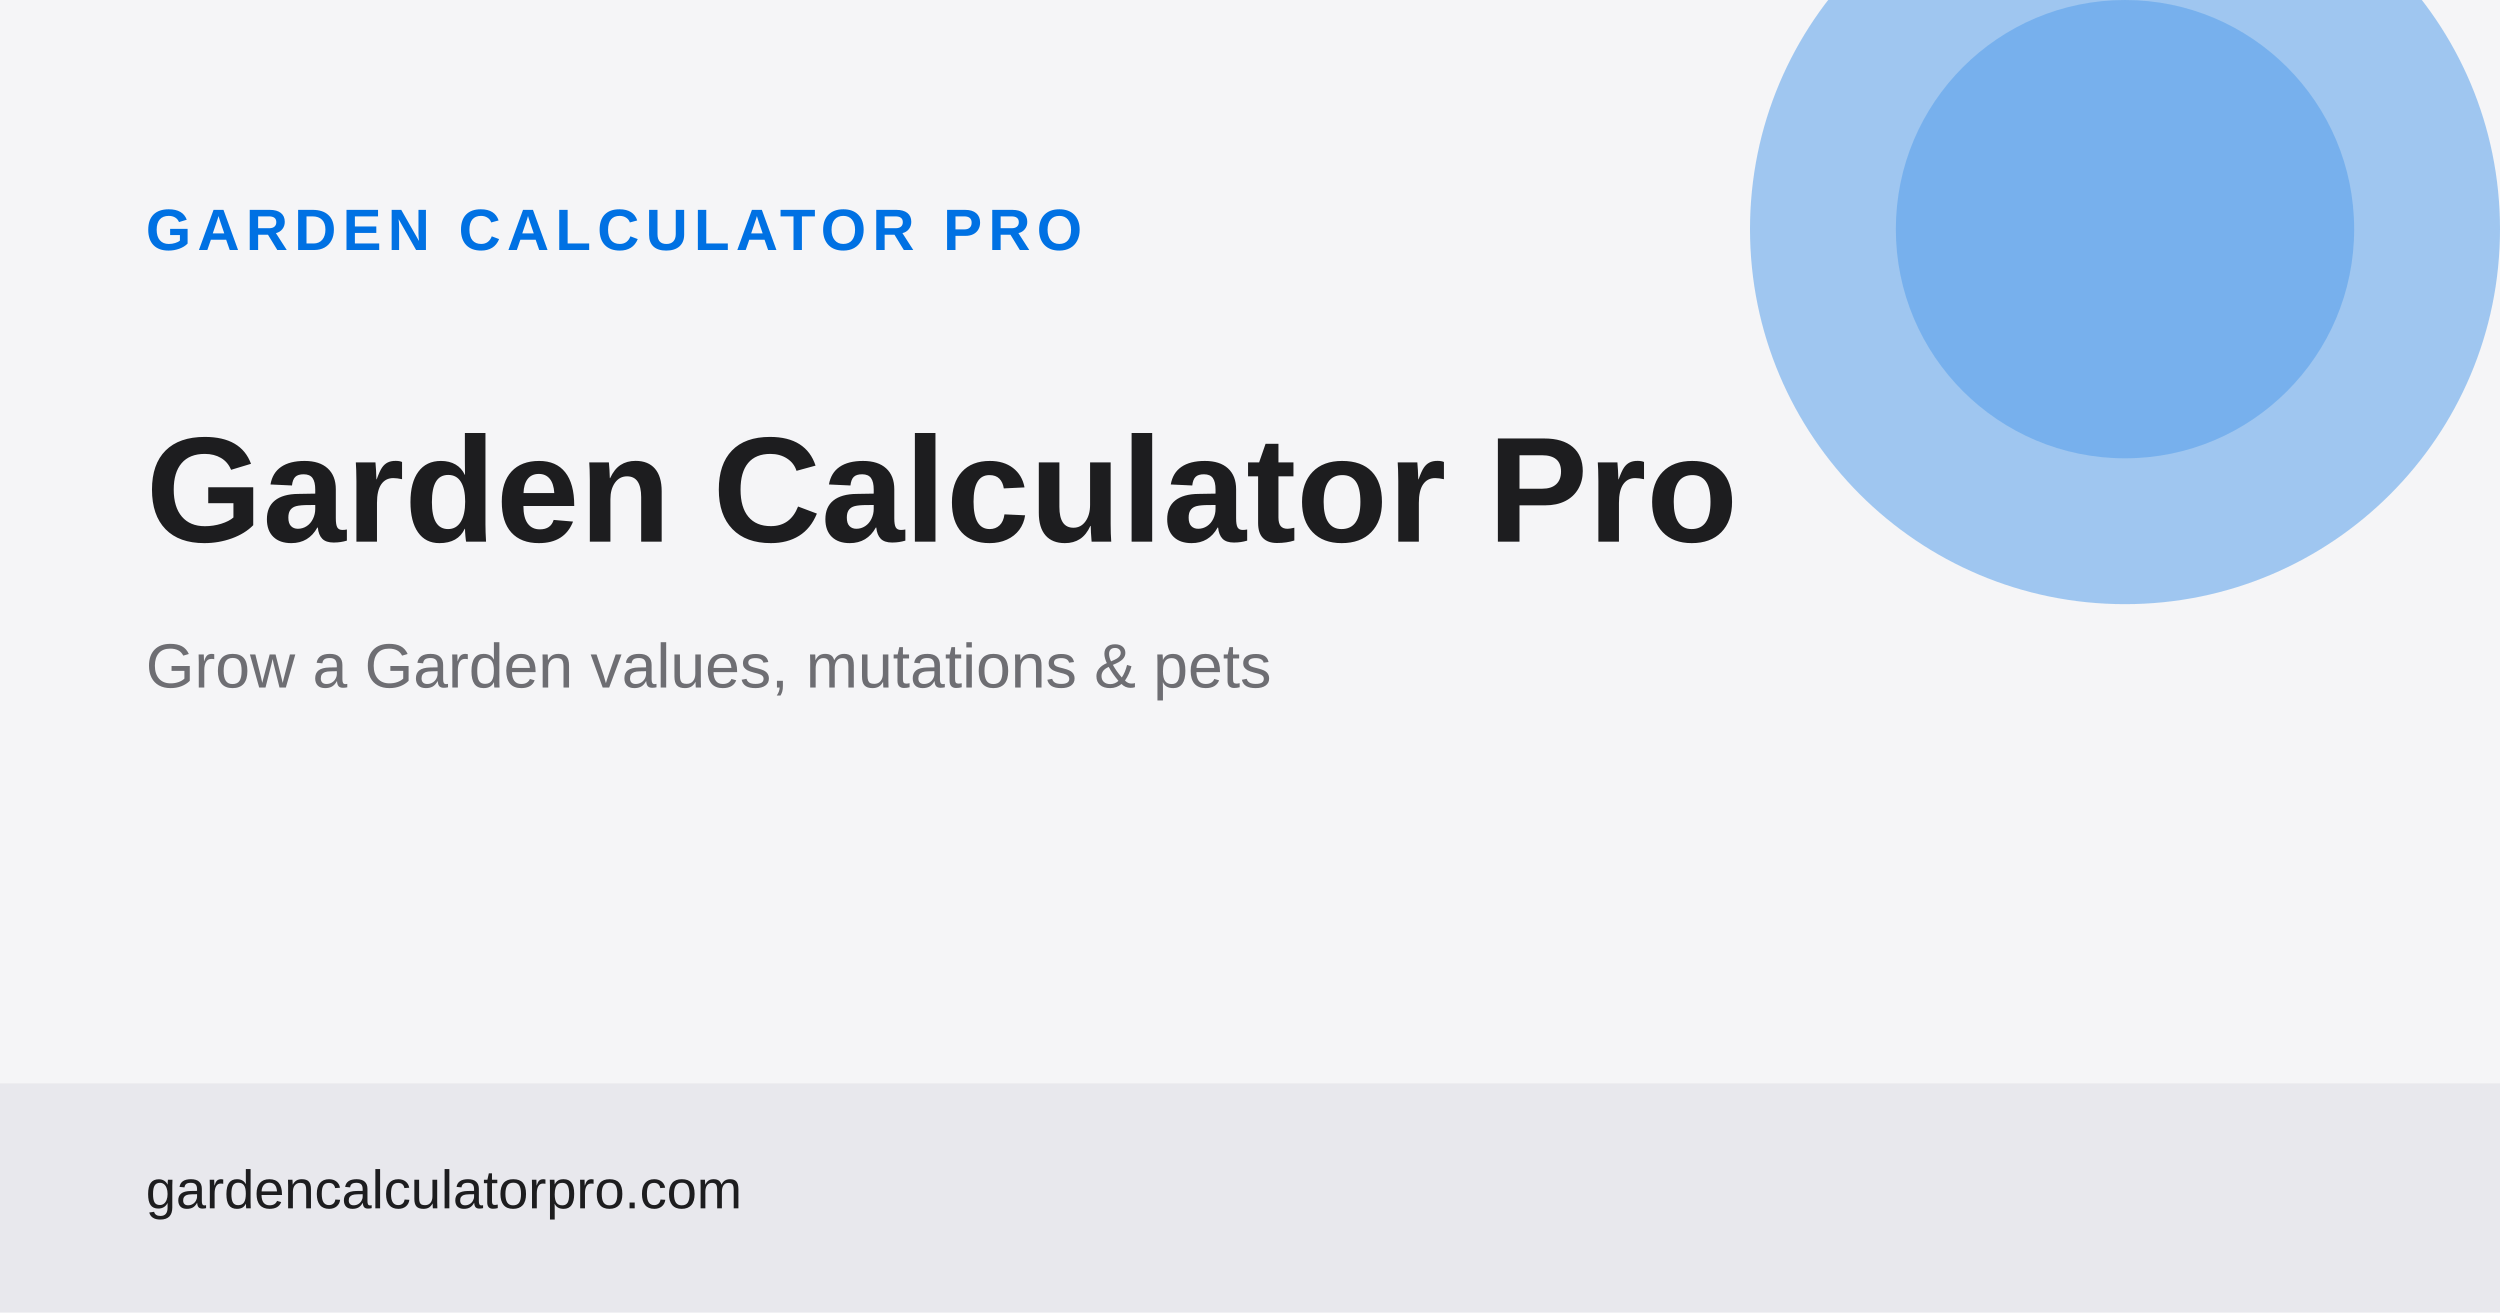
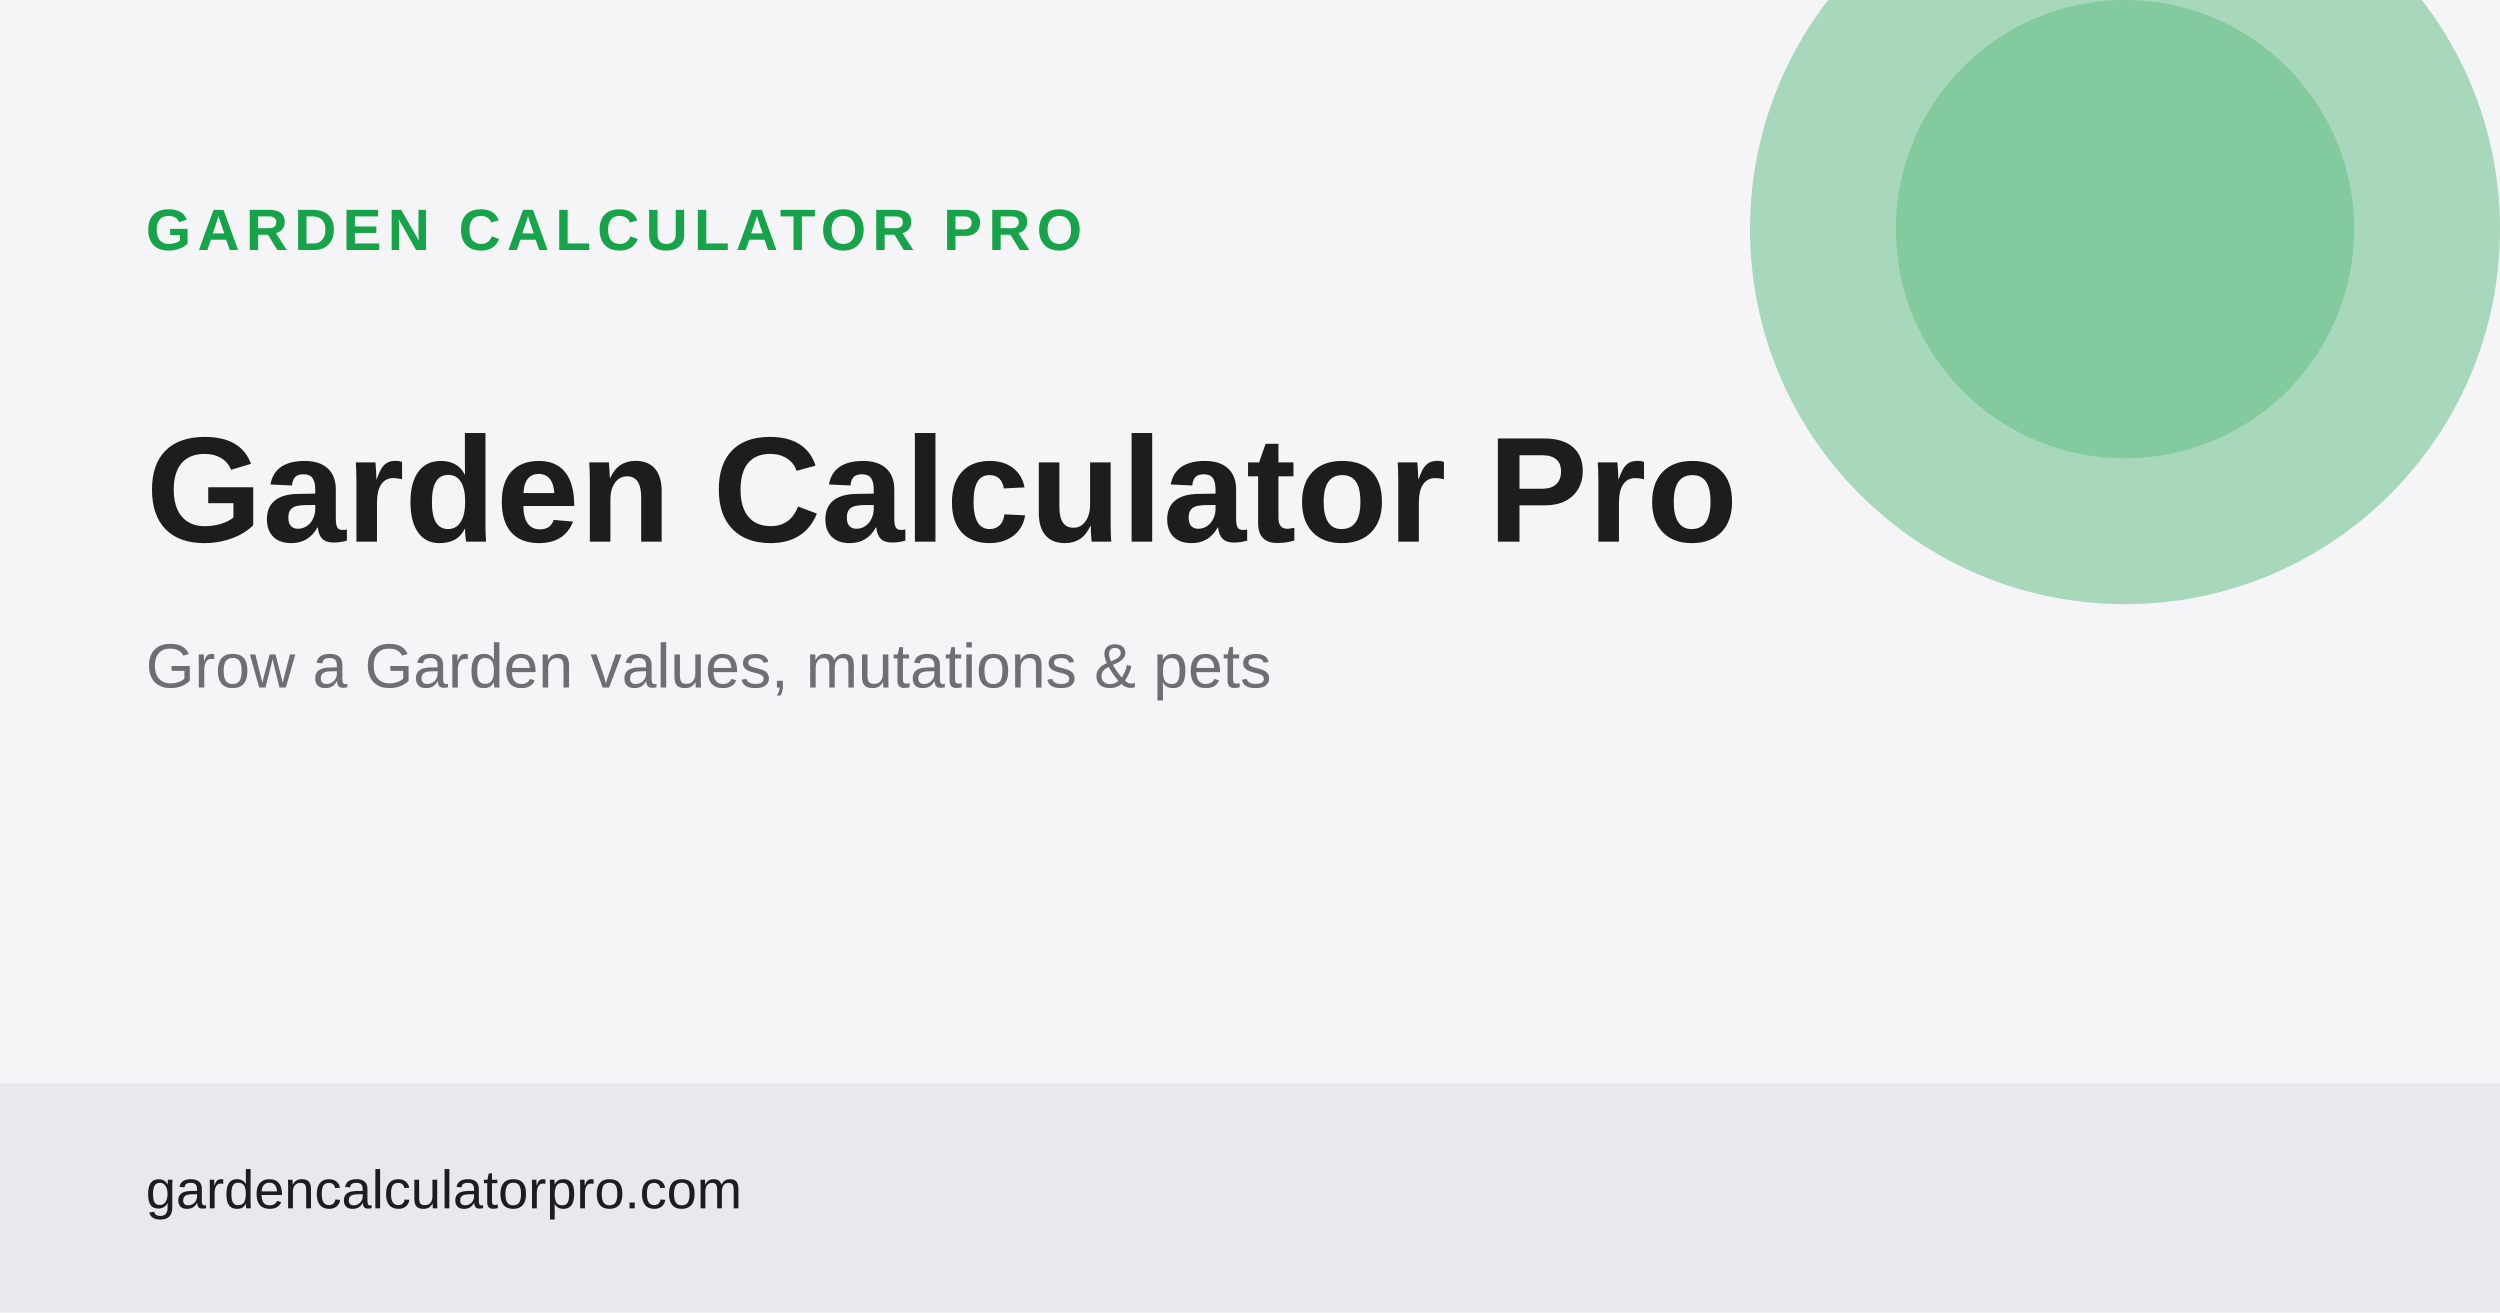
<svg xmlns="http://www.w3.org/2000/svg" width="1200" height="630" viewBox="0 0 1200 630" role="img" aria-label="Garden Calculator Pro">
  <rect width="1200" height="630" fill="#f5f5f7" />
-   <circle cx="1020" cy="110" r="180" fill="#0071e3" opacity="0.35" />
-   <circle cx="1020" cy="110" r="110" fill="#0071e3" opacity="0.25" />
+   <circle cx="1020" cy="110" r="180" fill="#16a34a" opacity="0.35" />
+   <circle cx="1020" cy="110" r="110" fill="#16a34a" opacity="0.25" />
  <rect x="0" y="520" width="1200" height="110" fill="#e8e8ed" />
-   <text x="70" y="120" font-family="Arial, Helvetica, sans-serif" font-size="28" font-weight="700" letter-spacing="3" fill="#0071e3">GARDEN CALCULATOR PRO</text>
+   <text x="70" y="120" font-family="Arial, Helvetica, sans-serif" font-size="28" font-weight="700" letter-spacing="3" fill="#16a34a">GARDEN CALCULATOR PRO</text>
  <text x="70" y="260" font-family="Arial, Helvetica, sans-serif" font-size="72" font-weight="800" fill="#1d1d1f">Garden Calculator Pro</text>
  <text x="70" y="330" font-family="Arial, Helvetica, sans-serif" font-size="30" fill="#6e6e73">Grow a Garden values, mutations &amp; pets</text>
  <text x="70" y="580" font-family="Arial, Helvetica, sans-serif" font-size="26" fill="#1d1d1f">gardencalculatorpro.com</text>
</svg>
